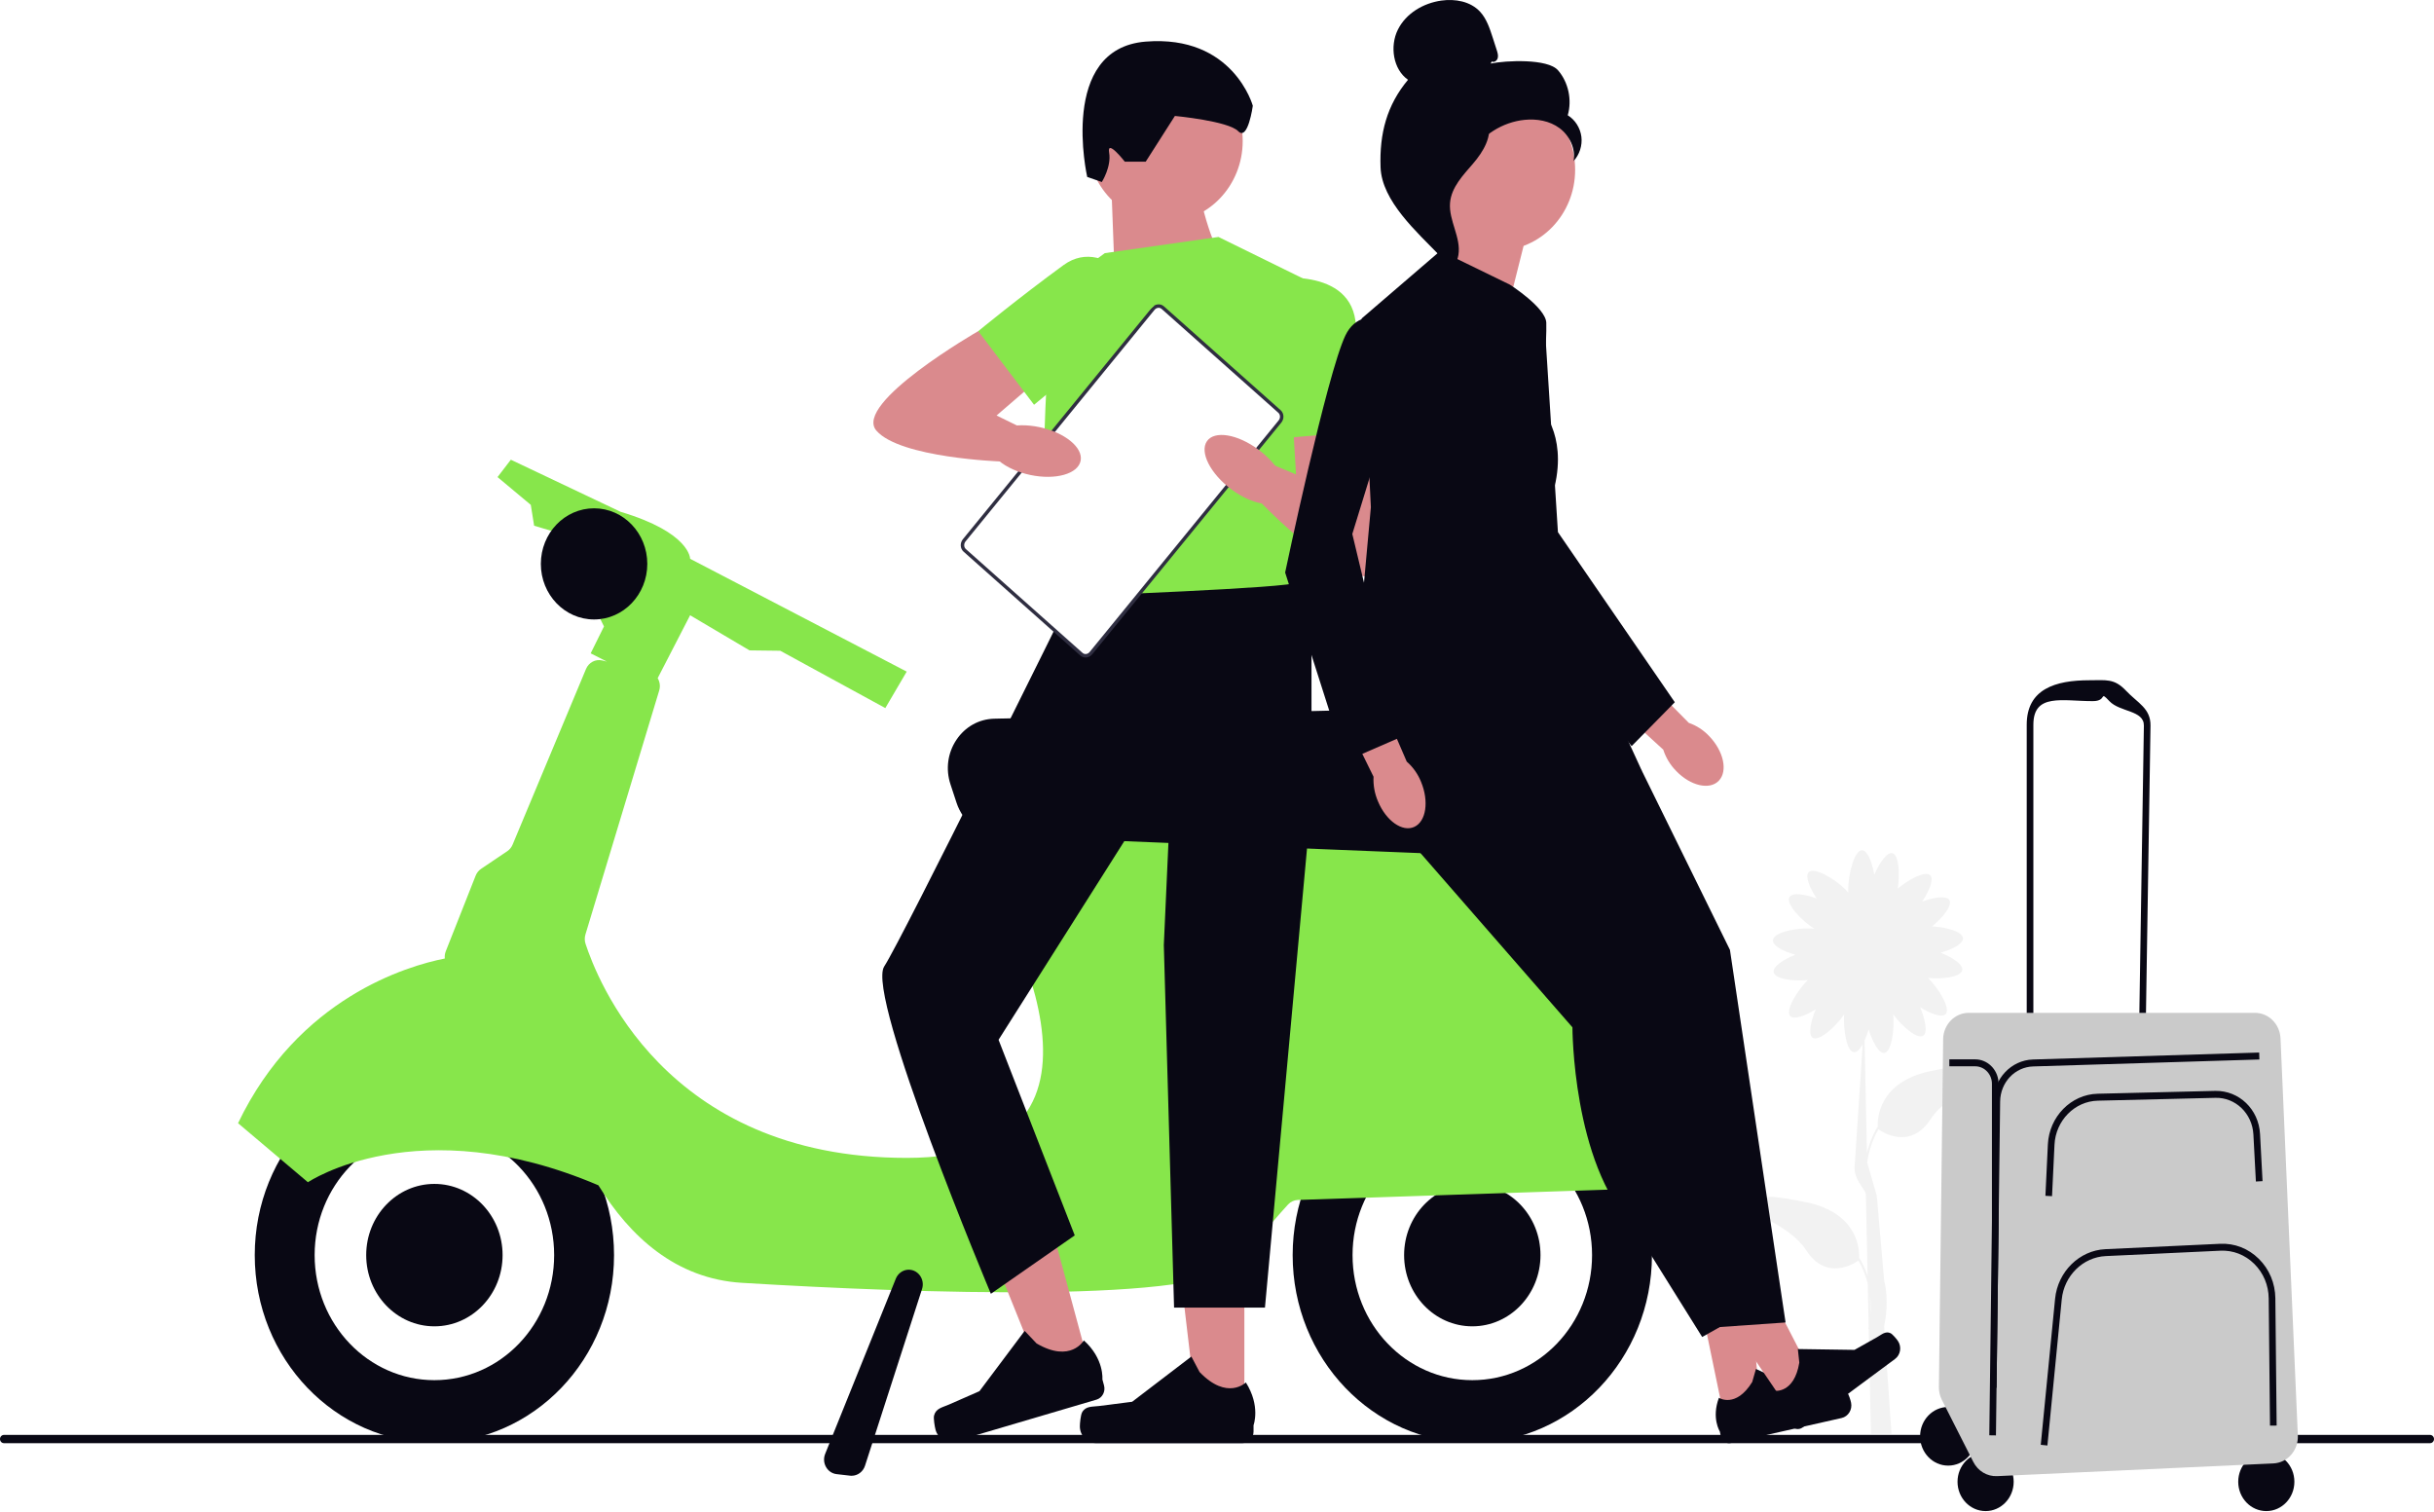
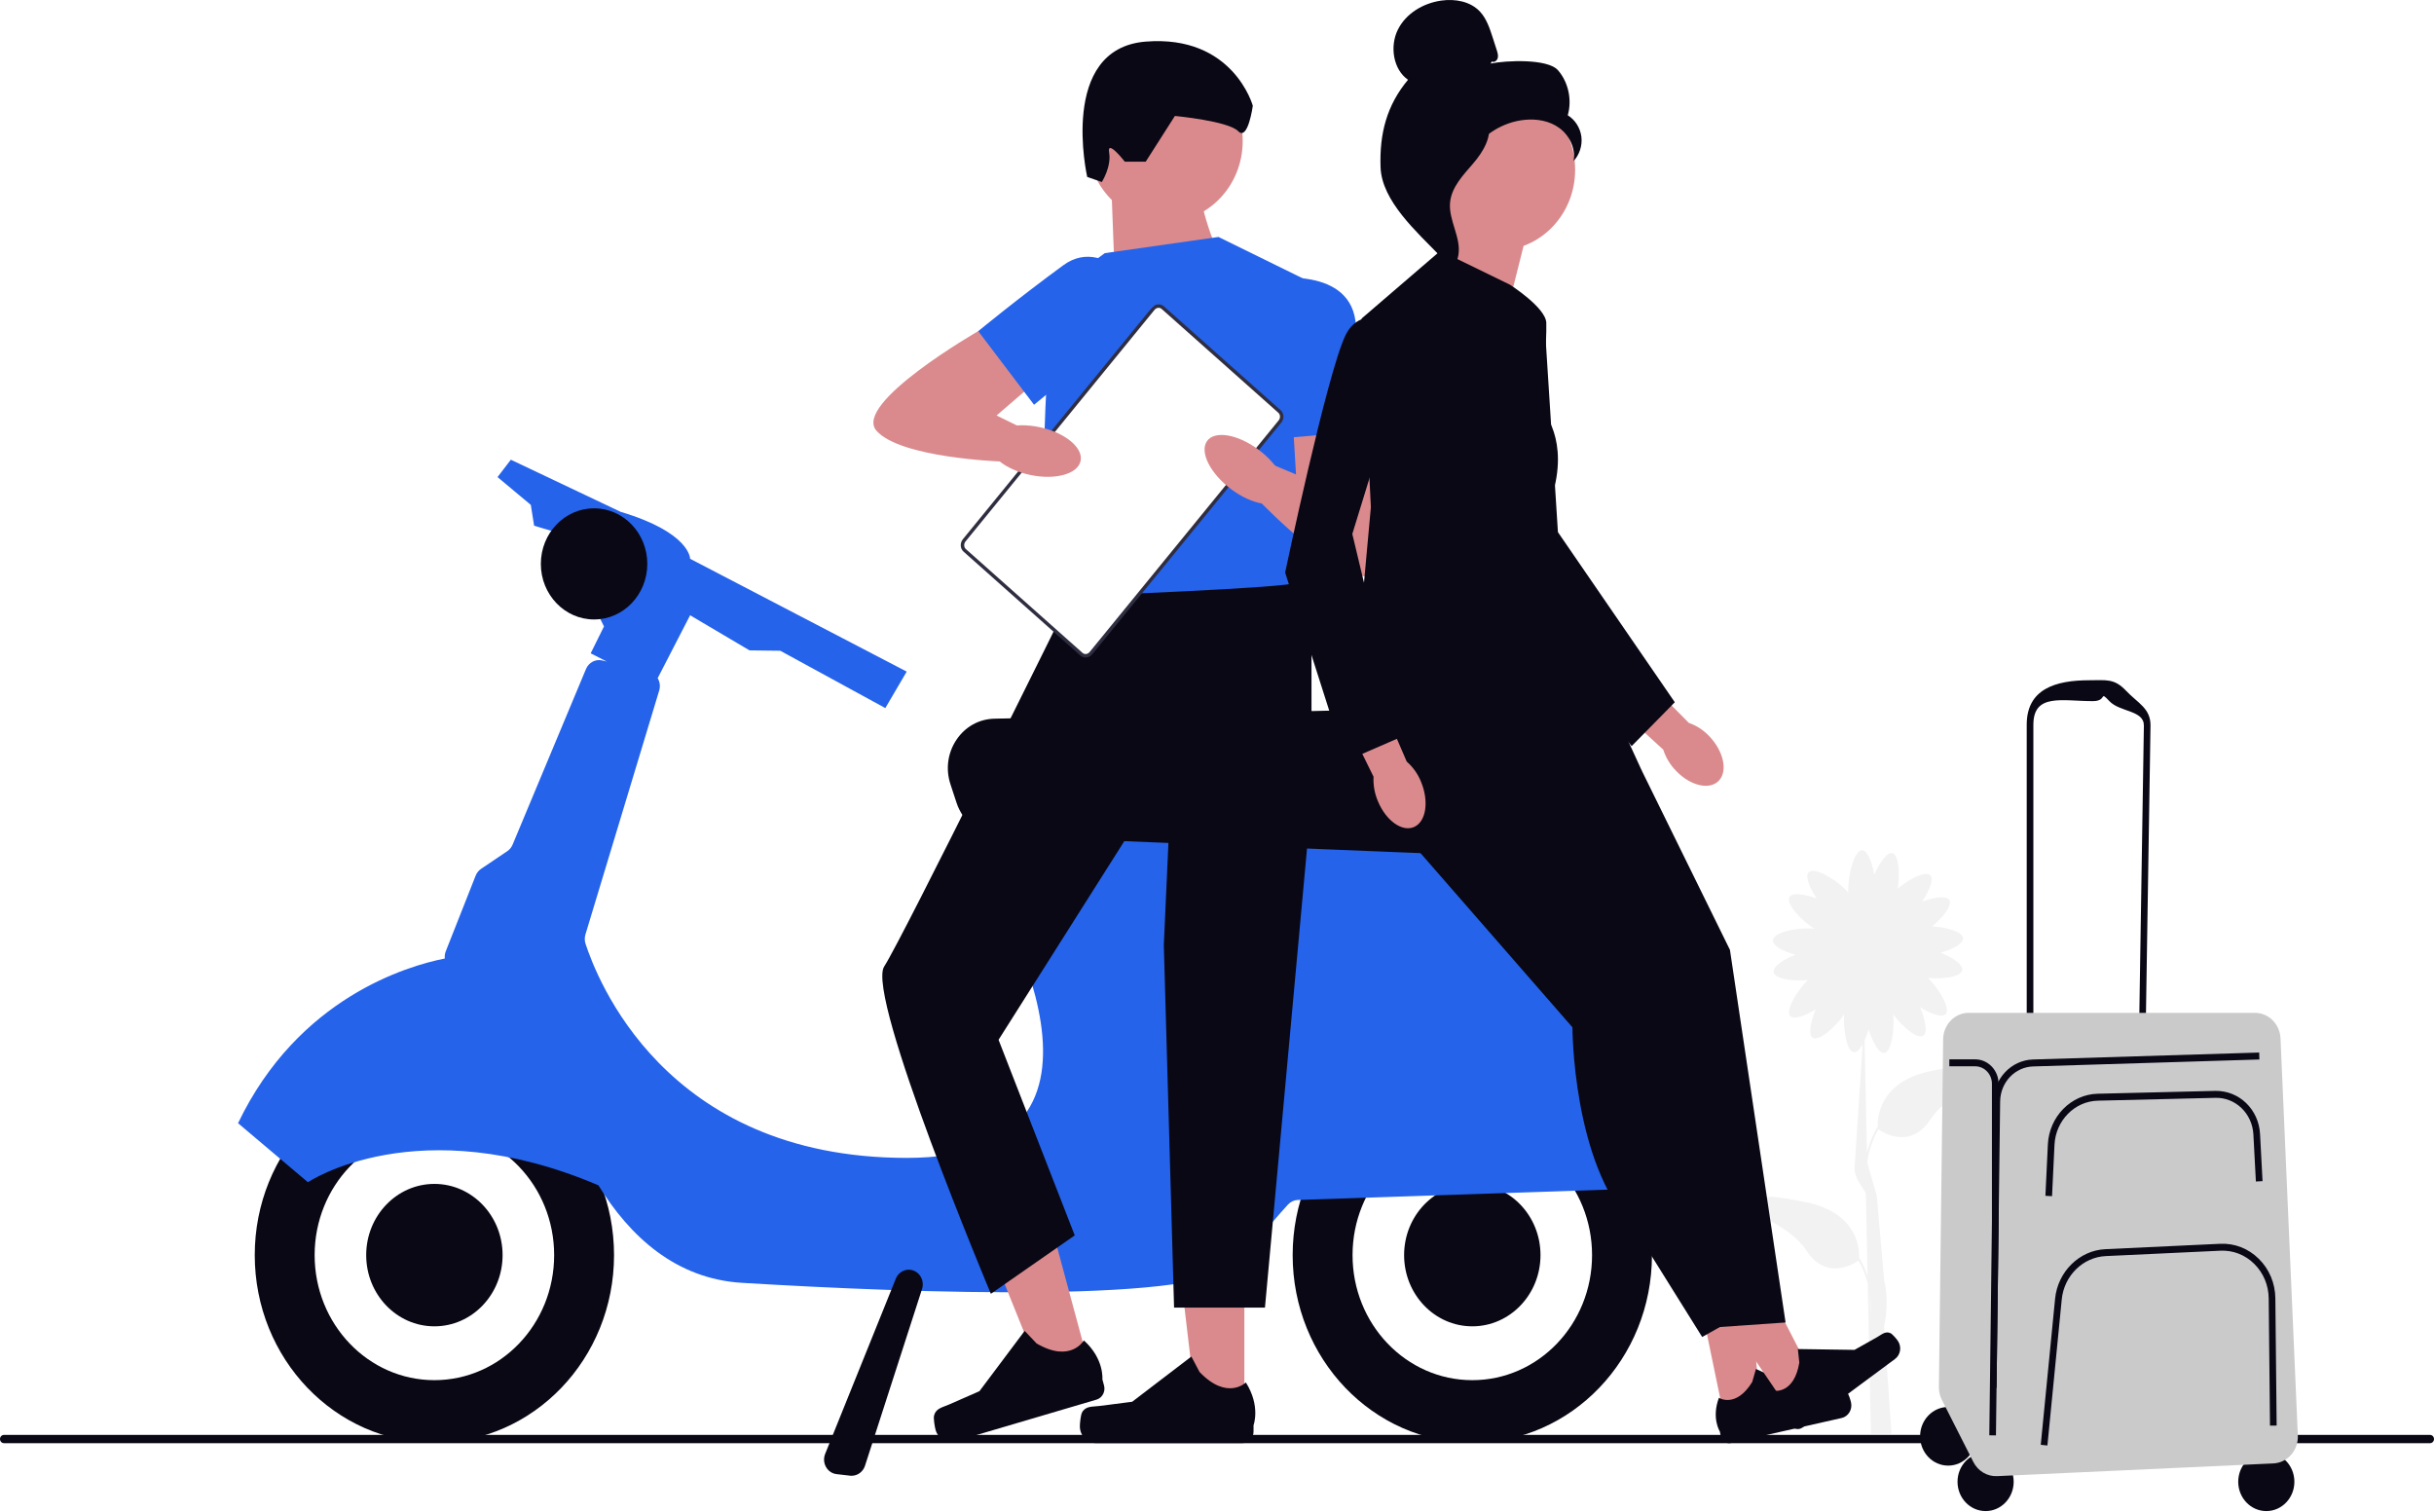
<svg xmlns="http://www.w3.org/2000/svg" viewBox="0 0 704.24 437.208" width="704.24" height="437.208" fill="none" customFrame="#000000">
  <defs>
    <clipPath id="clipPath_0">
      <rect width="704.24" height="437.208" x="0" y="0" fill="rgb(255,255,255)" />
    </clipPath>
  </defs>
  <g id="hero-img">
    <g id=" " clip-path="url(#clipPath_0)" customFrame="url(#clipPath_0)">
      <rect id=" " width="704.24" height="437.208" x="0" y="0" />
      <path id="Vector 6" d="M0 416.364C0 417.027 0.51 417.56 1.145 417.56L703.095 417.56C703.73 417.56 704.24 417.027 704.24 416.364C704.24 415.701 703.73 415.168 703.095 415.168L1.145 415.168C0.51 415.168 0 415.701 0 416.364Z" fill="rgb(9,8,20)" fill-rule="nonzero" />
      <ellipse id="Oval 3" rx="51.976" ry="54.27" cx="425.988" cy="363.149" fill="rgb(9,8,20)" />
      <ellipse id="Oval 4" rx="34.65" ry="36.18" cx="425.988" cy="363.149" fill="rgb(255,255,255)" />
      <ellipse id="Oval 5" rx="19.731" ry="20.603" cx="425.988" cy="363.149" fill="rgb(9,8,20)" />
      <ellipse id="Oval 6" rx="51.976" ry="54.27" cx="125.685" cy="363.149" fill="rgb(9,8,20)" />
      <ellipse id="Oval 7" rx="34.65" ry="36.18" cx="125.685" cy="363.149" fill="rgb(255,255,255)" />
-       <path id="Vector 7" d="M497.088 337.34C490.322 319.521 466.664 265.08 424.525 247.06C424.198 246.92 423.861 246.829 423.514 246.779L288.368 226.568C286.145 226.237 284.066 227.824 283.71 230.146L281.342 245.422C281.178 246.467 281.39 247.543 281.939 248.437C288.801 259.553 332.788 335.019 262.351 335.019C191.915 335.019 172.501 282.386 169.421 273.09C169.132 272.216 169.123 271.271 169.383 270.387L190.731 199.785C191.106 198.528 190.904 197.242 190.288 196.217L199.673 178.016L216.863 188.177L225.766 188.287L256.153 204.87L262.342 194.317L199.673 161.675C199.673 161.675 199.779 154.117 179.566 148.087L147.803 133.012L143.953 138.037L153.578 146.077L154.541 152.107L161.278 154.117L174.753 181.252L170.903 189.031L175.581 191.413L174.243 191.091C172.309 190.629 170.335 191.674 169.546 193.574L148.313 244.387C147.986 245.161 147.447 245.824 146.764 246.286L139.198 251.382C138.496 251.854 137.937 252.548 137.62 253.362L128.976 275.241C128.707 275.924 128.63 276.638 128.697 277.331C117.927 279.462 86.27 288.668 68.877 324.979L89.09 342.064C89.09 342.064 120.776 320.657 173.136 342.948C182.242 357.742 195.515 370.013 214.688 371.169C265.229 374.224 348.968 377.239 358.593 365.179C365.638 356.345 370.538 350.837 372.665 348.516C373.415 347.702 374.436 347.229 375.514 347.189L493.373 343.26C496.232 343.169 498.128 340.134 497.079 337.36L497.088 337.34Z" fill="rgb(135,230,75)" fill-rule="nonzero" />
+       <path id="Vector 7" d="M497.088 337.34C490.322 319.521 466.664 265.08 424.525 247.06C424.198 246.92 423.861 246.829 423.514 246.779L288.368 226.568C286.145 226.237 284.066 227.824 283.71 230.146L281.342 245.422C281.178 246.467 281.39 247.543 281.939 248.437C288.801 259.553 332.788 335.019 262.351 335.019C191.915 335.019 172.501 282.386 169.421 273.09C169.132 272.216 169.123 271.271 169.383 270.387L190.731 199.785C191.106 198.528 190.904 197.242 190.288 196.217L199.673 178.016L216.863 188.177L225.766 188.287L256.153 204.87L262.342 194.317L199.673 161.675C199.673 161.675 199.779 154.117 179.566 148.087L147.803 133.012L143.953 138.037L153.578 146.077L154.541 152.107L161.278 154.117L174.753 181.252L170.903 189.031L175.581 191.413L174.243 191.091C172.309 190.629 170.335 191.674 169.546 193.574L148.313 244.387C147.986 245.161 147.447 245.824 146.764 246.286L139.198 251.382C138.496 251.854 137.937 252.548 137.62 253.362L128.976 275.241C128.707 275.924 128.63 276.638 128.697 277.331C117.927 279.462 86.27 288.668 68.877 324.979L89.09 342.064C89.09 342.064 120.776 320.657 173.136 342.948C182.242 357.742 195.515 370.013 214.688 371.169C265.229 374.224 348.968 377.239 358.593 365.179C365.638 356.345 370.538 350.837 372.665 348.516C373.415 347.702 374.436 347.229 375.514 347.189L493.373 343.26C496.232 343.169 498.128 340.134 497.079 337.36L497.088 337.34Z" fill="rgb(37,99,235)" fill-rule="nonzero" />
      <ellipse id="Oval 8" rx="15.4" ry="16.08" cx="171.885" cy="163.152" fill="rgb(9,8,20)" />
      <path id="Vector 8" d="M418.509 247.131C418.326 247.131 418.143 247.131 417.96 247.121L289.196 241.915C283.498 241.684 278.618 237.895 276.76 232.267L274.999 226.91C273.565 222.548 274.19 217.865 276.712 214.076C279.243 210.287 283.228 208.056 287.646 207.945L420.684 204.749C424.804 204.649 428.769 206.488 431.455 209.805C434.14 213.121 435.237 217.463 434.458 221.734L431.946 235.483C430.704 242.307 425.093 247.121 418.499 247.121L418.509 247.131Z" fill="rgb(9,8,20)" fill-rule="nonzero" />
      <ellipse id="Oval 9" rx="19.731" ry="20.603" cx="125.685" cy="363.149" fill="rgb(9,8,20)" />
      <path id="Vector 9" d="M470.244 304.497C467.164 304.497 464.228 302.778 462.659 299.813L452.909 281.381C451.36 278.457 451.456 275.03 453.15 272.206C454.844 269.372 457.77 267.784 460.946 267.965L478.647 268.909C481.938 269.09 484.903 271.251 486.193 274.427L491.361 287.19C492.305 289.532 492.285 292.085 491.294 294.406C490.303 296.718 488.493 298.456 486.202 299.281L473.093 304.004C472.159 304.346 471.197 304.507 470.254 304.507L470.244 304.497Z" fill="rgb(9,8,20)" fill-rule="nonzero" />
      <path id="Vector 10" d="M246.412 426.997C246.268 426.997 246.114 426.997 245.97 426.967L242.042 426.515C240.762 426.364 239.646 425.61 238.991 424.444C238.337 423.279 238.25 421.902 238.751 420.655L259.194 369.963L259.637 370.154L259.194 369.963C259.753 368.576 260.994 367.591 262.428 367.4C263.824 367.219 265.181 367.792 266.076 368.928C266.962 370.063 267.231 371.571 266.779 372.958L250.272 424.103C249.714 425.831 248.135 426.987 246.422 426.987L246.412 426.997Z" fill="rgb(9,8,20)" fill-rule="nonzero" />
      <path id="Vector 11" d="M352.548 73.244C352.548 73.244 345.07 57.626 346.561 43.576L321.671 57.043L322.633 82.611L352.548 73.244Z" fill="rgb(218,138,141)" fill-rule="nonzero" />
      <ellipse id="Oval 10" rx="22.455" ry="23.447" cx="337.1" cy="40.812" fill="rgb(218,138,141)" />
      <path id="Vector 12" d="M360.037 408.967L346.33 408.967L339.814 353.782L360.037 353.782L360.037 408.967Z" fill="rgb(218,138,141)" fill-rule="nonzero" />
      <path id="Vector 13" d="M313.095 408.636C312.671 409.389 312.44 411.811 312.44 412.676C312.44 415.359 314.519 417.53 317.089 417.53L359.517 417.53C361.269 417.53 362.693 416.042 362.693 414.213L362.693 412.364C362.693 412.364 364.791 406.816 360.47 399.992C360.47 399.992 355.099 405.339 347.072 396.967L344.704 392.495L327.571 405.58L318.071 406.796C315.992 407.068 314.154 406.756 313.085 408.635L313.095 408.636Z" fill="rgb(9,8,20)" fill-rule="nonzero" />
-       <path id="Vector 14" d="M319.64 73.244L352.548 68.561L377.978 81.053L379.47 177.876C379.47 177.876 316.926 185.684 307.07 175.534C297.214 165.383 304.692 84.179 304.692 84.179L319.65 73.244L319.64 73.244L319.64 73.244Z" fill="rgb(135,230,75)" fill-rule="nonzero" />
+       <path id="Vector 14" d="M319.64 73.244L352.548 68.561L377.978 81.053L379.47 177.876C379.47 177.876 316.926 185.684 307.07 175.534C297.214 165.383 304.692 84.179 304.692 84.179L319.65 73.244L319.64 73.244L319.64 73.244Z" fill="rgb(37,99,235)" fill-rule="nonzero" />
      <path id="Vector 15" d="M331.479 46.782L325.444 46.782C325.444 46.782 320.208 40.049 320.911 44.149C321.613 48.249 318.793 52.661 318.793 52.661L314.568 51.194C314.568 51.194 306.117 14.079 331.479 12.039C356.841 9.999 362.481 30.602 362.481 30.602C362.481 30.602 361.076 40.903 358.256 37.958C355.436 35.014 339.939 33.546 339.939 33.546L331.488 46.792L331.479 46.782L331.479 46.782Z" fill="rgb(9,8,20)" fill-rule="nonzero" />
      <path id="Vector 16" d="M315.511 396.565L302.334 400.445L281.698 349.199L301.16 343.461L315.511 396.565Z" fill="rgb(218,138,141)" fill-rule="nonzero" />
      <path id="Vector 17" d="M270.254 409.57C270.042 410.414 270.456 412.806 270.677 413.651C271.37 416.233 273.94 417.731 276.414 417.007L317.243 404.967C318.928 404.475 319.909 402.636 319.438 400.877L318.957 399.098C318.957 399.098 319.534 393.168 313.595 387.822C313.595 387.822 309.822 394.495 299.918 388.706L296.472 385.068L283.392 402.515L274.575 406.384C272.65 407.229 270.793 407.46 270.254 409.57L270.254 409.57Z" fill="rgb(9,8,20)" fill-rule="nonzero" />
      <path id="Vector 18" d="M374.975 168.509L379.46 182.679L379.46 231.372L365.995 378.345L339.699 378.345L336.734 273.432L339.073 221.614L288.917 300.848L310.958 357.44L286.693 374.335C286.693 374.335 250.407 287.994 255.835 279.623C261.264 271.261 309.89 172.499 309.89 172.499C309.89 172.499 374.956 170.077 374.956 168.519L374.975 168.509Z" fill="rgb(9,8,20)" fill-rule="nonzero" />
      <path id="Vector 19" d="M388.44 112.289L395.669 124.65C395.669 124.65 405.891 166.599 395.669 166.77C385.447 166.941 364.811 145.394 364.811 145.394L367.506 134.148L374.984 137.273L373.493 112.289L388.45 112.289L388.44 112.289Z" fill="rgb(218,138,141)" fill-rule="nonzero" />
-       <path id="Vector 20" d="M366.004 80.862C366.004 80.862 389.932 76.46 392.175 92.812C394.417 109.163 395.669 124.66 395.669 124.66L369.739 126.902L366.004 80.862L366.004 80.862Z" fill="rgb(135,230,75)" fill-rule="nonzero" />
+       <path id="Vector 20" d="M366.004 80.862C366.004 80.862 389.932 76.46 392.175 92.812C394.417 109.163 395.669 124.66 395.669 124.66L369.739 126.902L366.004 80.862L366.004 80.862Z" fill="rgb(37,99,235)" fill-rule="nonzero" />
      <path id="Vector 21" d="M568.343 308.326C565.302 308.667 561.981 309.18 558.448 309.934C543.481 313.12 543.164 323.732 543.299 326.165L543.193 326.094C541.691 328.617 540.748 331.17 540.17 333.572L539.487 301.039C539.93 300.075 540.334 298.979 540.671 297.864C541.787 301.472 543.626 304.868 545.214 304.647C547.274 304.356 548.169 298.024 547.784 293.532C550.402 297.049 554.81 300.818 556.475 299.652C557.804 298.728 557.014 294.909 555.57 291.432C558.593 293.331 561.942 294.577 562.982 293.371C564.397 291.723 560.999 286.105 557.871 282.969C562.058 283.381 567.39 282.678 567.746 280.688C568.035 279.05 564.859 276.979 561.461 275.643C564.868 274.708 568.064 273.07 567.958 271.452C567.833 269.532 563.097 268.236 559.007 268.045C562.087 265.532 564.917 262.045 564.05 260.477C563.251 259.03 559.555 259.593 556.138 260.869C558.16 257.854 559.584 254.447 558.497 253.281C557.149 251.834 552.365 254.337 549.093 257.1C549.728 252.789 549.41 247.352 547.553 246.859C546.003 246.447 543.809 249.613 542.307 253.06C541.643 249.442 540.295 246.005 538.746 246.005C536.532 246.005 534.742 252.97 534.742 257.512C534.742 257.774 534.742 258.015 534.761 258.246C534.54 257.975 534.28 257.693 533.991 257.402C530.873 254.236 524.838 250.729 523.288 252.387C522.21 253.553 523.625 256.95 525.646 259.975C522.229 258.698 518.523 258.136 517.734 259.583C516.666 261.522 521.238 266.377 524.953 268.728C524.732 268.698 524.491 268.678 524.241 268.658C519.9 268.346 513.124 269.743 512.97 272.045C512.864 273.663 516.05 275.301 519.467 276.236C516.069 277.572 512.902 279.643 513.182 281.281C513.528 283.271 518.86 283.974 523.057 283.562C519.929 286.698 516.531 292.316 517.946 293.964C518.986 295.17 522.335 293.924 525.357 292.024C523.904 295.502 523.124 299.321 524.453 300.245C526.204 301.472 531.027 297.2 533.558 293.532C533.298 298.024 534.328 304.195 536.368 304.436C537.225 304.537 538.13 303.582 538.948 302.125L536.638 337.089C536.099 341.159 539.554 343.823 539.862 345.491L540.363 369.169C539.795 367.48 539.044 365.752 538.014 364.043L537.909 364.114C538.043 361.682 537.726 351.069 522.759 347.883C519.226 347.129 515.906 346.617 512.864 346.275C509.274 345.873 507.868 351.008 511.112 352.667C515.809 355.069 520.227 358.094 522.537 361.672C528.428 370.827 536.561 365.541 537.726 364.717C539.015 366.968 539.862 369.229 540.401 371.38L540.671 383.953C540.604 384.254 540.565 384.415 540.555 384.425L540.681 384.465L541.325 414.897L547.274 414.847L545.147 383.742C545.503 382.063 546.6 376.345 545.147 370.415L543.019 345.973L540.247 336.365C540.652 333.391 541.585 330.054 543.491 326.747C544.646 327.572 552.789 332.868 558.68 323.702C560.98 320.124 565.407 317.099 570.104 314.697C573.348 313.039 571.953 307.904 568.353 308.306L568.343 308.326ZM541.171 380.324L541.056 374.998C541.277 377.008 541.268 378.827 541.171 380.324Z" fill="rgb(242,242,242)" fill-rule="nonzero" />
      <path id="Vector 22" d="M499.071 411.118L509.418 408.786L505.713 366.033L490.457 369.47L499.071 411.118Z" fill="rgb(218,138,141)" fill-rule="nonzero" />
      <path id="Vector 23" d="M534.453 402.887C534.896 403.379 535.445 405.168 535.579 405.832C536.003 407.852 534.771 409.852 532.827 410.284L500.804 417.51C499.485 417.811 498.176 416.927 497.887 415.55L497.599 414.153C497.599 414.153 495.144 410.324 497.339 404.435C497.339 404.435 502.228 407.56 506.973 399.862L508.061 396.083L523.038 403.038L530.391 402.344C531.999 402.193 533.346 401.641 534.444 402.887L534.453 402.887Z" fill="rgb(9,8,20)" fill-rule="nonzero" />
      <path id="Vector 24" d="M517.571 407.852L526.195 401.46L506.685 363.672L493.951 373.098L517.571 407.852Z" fill="rgb(218,138,141)" fill-rule="nonzero" />
      <path id="Vector 25" d="M546.995 385.741C547.582 386.013 548.766 387.43 549.131 387.983C550.277 389.671 549.901 392.013 548.284 393.209L521.565 413.007C520.458 413.821 518.937 413.55 518.148 412.404L517.359 411.239C517.359 411.239 513.663 408.726 513.461 402.405C513.461 402.405 519.13 403.269 520.602 394.244L520.179 390.324L536.571 390.566L543.077 386.907C544.502 386.103 545.532 385.048 547.004 385.741L546.995 385.741Z" fill="rgb(9,8,20)" fill-rule="nonzero" />
      <path id="Vector 26" d="M393.282 196.448C393.282 196.448 377.198 219.282 409.365 244.96L475.057 223.041L451.591 171.946L430.81 160.047L393.272 196.438L393.282 196.448Z" fill="rgb(9,8,20)" fill-rule="nonzero" />
      <path id="Vector 27" d="M475.066 223.051L500.534 274.839L516.627 382.636L496.521 384.033L476.404 281.844L440.878 226.548L465.682 214.649" fill="rgb(9,8,20)" fill-rule="nonzero" />
      <path id="Vector 28" d="M409.375 228.699L409.375 244.97L454.959 297.24C454.959 297.24 454.959 336.436 472.39 354.636L492.497 386.837L509.928 377.038L484.46 283.251L438.876 221.654L409.384 228.699L409.375 228.699Z" fill="rgb(9,8,20)" fill-rule="nonzero" />
      <path id="Vector 29" d="M441.763 67.405L433.178 101.585L400.443 94.862C400.443 94.862 423.283 70.269 420.068 59.063L441.773 67.405L441.763 67.405L441.763 67.405Z" fill="rgb(218,138,141)" fill-rule="nonzero" />
      <path id="Vector 30" d="M416.748 72.561L436.855 82.359C436.855 82.359 447.202 88.962 447.394 93.364C447.587 97.766 446.239 118.761 446.239 118.761C446.239 118.761 454.286 127.163 448.924 143.957L451.61 171.956L391.28 205.553L396.641 146.76L393.955 92.168L416.748 72.571L416.748 72.561Z" fill="rgb(9,8,20)" fill-rule="nonzero" />
      <path id="uuid-b20491ca-d014-4267-80bf-8d89e5c8d575-253" d="M398.701 231.875C401.059 237.513 405.756 240.819 409.192 239.251C412.628 237.684 413.504 231.845 411.156 226.206C410.241 223.935 408.826 221.935 407.017 220.357L396.747 196.589L386.169 201.855L397.411 224.729C397.286 227.181 397.729 229.634 398.701 231.875Z" fill="rgb(218,138,141)" fill-rule="nonzero" />
      <path id="Vector 31" d="M409.375 95.666C409.375 95.666 394.629 85.867 389.268 97.063C383.907 108.259 371.837 165.655 371.837 165.655L389.268 220.247L405.352 213.252L391.27 154.499L409.365 95.666L409.375 95.666L409.375 95.666Z" fill="rgb(9,8,20)" fill-rule="nonzero" />
      <path id="uuid-d10d18a7-d2df-49f8-8380-3f7f98fc3932-254" d="M484.961 223.061C489.138 227.402 494.673 228.669 497.319 225.885C499.966 223.101 498.715 217.342 494.538 213.001C492.892 211.242 490.861 209.925 488.628 209.151L470.696 191.001L462.717 199.966L481.236 216.9C481.987 219.232 483.267 221.342 484.961 223.051L484.961 223.061Z" fill="rgb(218,138,141)" fill-rule="nonzero" />
      <path id="Vector 32" d="M446.826 92.319C446.826 92.319 421.118 91.224 420.078 103.696C419.048 116.168 436.624 171.825 436.624 171.825L472.092 215.875L484.576 203.182L450.763 153.976L446.836 92.319L446.826 92.319Z" fill="rgb(9,8,20)" fill-rule="nonzero" />
      <ellipse id="Oval 11" rx="8.124" ry="8.482" cx="563.675" cy="415.57" fill="rgb(9,8,20)" />
      <ellipse id="Oval 12" rx="8.124" ry="8.482" cx="574.503" cy="428.726" fill="rgb(9,8,20)" />
      <ellipse id="Oval 13" rx="8.124" ry="8.482" cx="655.72" cy="428.726" fill="rgb(9,8,20)" />
      <path id="Vector 33" d="M586.4 301.793L586.4 209.684C586.4 199.373 594.658 196.82 604.533 196.82C609.375 196.82 611.723 196.237 615.121 199.835C618.519 203.433 622.292 204.93 622.215 209.986L620.79 300.366L586.39 301.783L586.4 301.793ZM605.496 202.86C596.679 202.86 588.325 200.488 588.325 209.694L588.325 299.713L618.904 298.446L620.299 209.965C620.367 205.453 613.34 206.076 610.318 202.86C607.286 199.644 609.827 202.86 605.506 202.86L605.496 202.86Z" fill="rgb(9,8,20)" fill-rule="nonzero" />
      <path id="Vector 34" d="M562.221 300.678L560.989 401.309C560.97 402.606 561.268 403.882 561.846 405.028L570.951 422.987C572.289 425.63 574.965 427.228 577.824 427.098L657.77 423.419C661.861 423.228 665.027 419.61 664.844 415.339L659.83 300.436C659.647 296.306 656.393 293.05 652.428 293.05L569.623 293.05C565.571 293.05 562.27 296.457 562.212 300.688L562.221 300.678Z" fill="rgb(202,202,202)" fill-rule="nonzero" />
      <path id="Vector 35" d="M593.734 346.094L591.809 345.993L592.521 331.099C592.906 323.079 599.23 316.647 606.921 316.456L640.965 315.632C647.837 315.511 653.535 320.949 653.91 328.124L654.632 341.742L652.707 341.853L651.985 328.235C651.658 322.155 646.797 317.491 641.003 317.642L606.959 318.466C600.27 318.627 594.774 324.225 594.437 331.2L593.725 346.094L593.734 346.094Z" fill="rgb(9,8,20)" fill-rule="nonzero" />
      <path id="Vector 36" d="M592.377 418.233L590.462 418.032L594.61 375.762C595.38 367.943 601.627 361.782 609.144 361.43L642.35 359.873C646.537 359.672 650.513 361.219 653.554 364.224C656.596 367.229 658.29 371.289 658.338 375.661L658.713 412.465L656.788 412.485L656.413 375.681C656.374 371.862 654.892 368.315 652.235 365.681C649.579 363.048 646.085 361.702 642.447 361.872L609.24 363.43C602.666 363.742 597.209 369.119 596.535 375.953L592.387 418.223L592.377 418.233Z" fill="rgb(9,8,20)" fill-rule="nonzero" />
      <path id="Vector 37" d="M577.497 415.309L575.572 415.279L576.784 318.677C576.871 312.074 581.886 306.748 588.209 306.547L653.66 304.537L653.718 306.547L588.267 308.557C582.973 308.718 578.777 313.17 578.709 318.697L577.497 415.299L577.497 415.309Z" fill="rgb(9,8,20)" fill-rule="nonzero" />
      <path id="Vector 38" d="M577.67 401.55L576.332 401.55L576.332 313.572C576.332 310.788 574.166 308.517 571.49 308.517L564.012 308.517L564.012 306.507L571.49 306.507C575.023 306.507 577.93 309.351 578.228 312.949C578.247 313.15 578.257 313.361 578.257 313.572L578.257 355.229L577.67 401.55Z" fill="rgb(9,8,20)" fill-rule="nonzero" />
      <path id="Vector 39" d="M455.739 49.134C455.739 62.018 445.739 72.46 433.399 72.46C421.06 72.46 411.059 62.018 411.059 49.134C411.059 36.25 421.06 25.808 433.399 25.808C445.739 25.808 455.739 36.25 455.739 49.134L455.739 49.134Z" fill="rgb(218,138,141)" fill-rule="nonzero" />
      <path id="Vector 40" d="M431.618 17.778C432.263 18.17 433.13 17.577 433.341 16.823C433.553 16.069 433.303 15.275 433.072 14.531C432.668 13.285 432.273 12.049 431.869 10.803C431.012 8.16 430.107 5.426 428.259 3.416C425.468 0.381 421.021 -0.393 417.027 0.17C411.897 0.894 406.834 3.788 404.447 8.592C402.06 13.396 403.08 20.089 407.392 23.084C401.242 30.441 399.105 38.642 399.442 48.39C399.779 58.149 409.962 67.124 416.603 73.998C418.086 73.063 419.433 68.661 418.615 67.063C417.797 65.465 418.971 63.616 417.96 62.139C416.95 60.671 416.103 63.013 417.123 61.546C417.768 60.621 415.256 58.501 416.209 57.948C420.838 55.275 422.378 49.245 425.285 44.632C428.798 39.064 434.795 35.295 441.157 34.672C444.66 34.33 448.357 34.953 451.225 37.074C454.093 39.194 455.951 42.983 455.287 46.591C457.009 44.762 457.866 42.089 457.548 39.546C457.221 37.004 455.729 34.652 453.602 33.355C454.892 28.903 453.785 23.778 450.792 20.34C447.798 16.893 435.661 17.486 431.291 18.391L431.628 17.788L431.618 17.778L431.618 17.778Z" fill="rgb(9,8,20)" fill-rule="nonzero" />
      <path id="Vector 41" d="M430.945 34.803C425.16 35.456 420.983 40.692 417.45 45.526C415.419 48.31 413.283 51.385 413.34 54.893C413.389 58.43 415.66 61.475 416.748 64.822C418.519 70.309 416.796 76.832 412.58 80.591C416.748 81.415 421.252 78.159 421.965 73.787C422.802 68.712 419.116 63.807 419.549 58.672C419.934 54.149 423.351 50.672 426.248 47.285C429.155 43.898 431.878 39.416 430.541 35.094L430.945 34.803L430.945 34.803L430.945 34.803Z" fill="rgb(9,8,20)" fill-rule="nonzero" />
      <path id="Vector 42" d="M312.887 189.28L279.121 159.236C278.319 158.523 278.256 157.221 278.98 156.334L333.666 89.326C334.39 88.439 335.631 88.298 336.433 89.011L370.199 119.055C371.001 119.769 371.064 121.071 370.34 121.958L315.654 188.966C314.93 189.853 313.689 189.994 312.887 189.28Z" fill="rgb(255,255,255)" fill-rule="nonzero" />
      <path id="Vector 43" d="M279.121 159.236C278.319 158.523 278.256 157.221 278.98 156.334L333.666 89.326C334.39 88.439 335.631 88.298 336.433 89.011L370.199 119.055C371.001 119.769 371.064 121.071 370.34 121.958L315.654 188.966C314.93 189.853 313.689 189.994 312.887 189.28L279.121 159.236Z" fill-rule="nonzero" stroke="rgb(47,46,65)" stroke-width="1" />
      <path id="Vector 44" d="M296.617 92.882L283.026 95.817C283.026 95.817 246.701 116.691 253.573 124.6C260.436 132.509 289.61 133.525 289.61 133.525L295.635 123.786L288.339 120.218L306.839 104.289L296.617 92.882L296.617 92.882Z" fill="rgb(218,138,141)" fill-rule="nonzero" />
-       <path id="Vector 45" d="M333.924 88.51C333.924 88.51 320.651 67.254 307.686 76.721C294.721 86.189 283.036 95.817 283.036 95.817L299.187 117.113L333.933 88.51L333.924 88.51L333.924 88.51Z" fill="rgb(135,230,75)" fill-rule="nonzero" />
+       <path id="Vector 45" d="M333.924 88.51C333.924 88.51 320.651 67.254 307.686 76.721C294.721 86.189 283.036 95.817 283.036 95.817L299.187 117.113L333.933 88.51L333.924 88.51L333.924 88.51Z" fill="rgb(37,99,235)" fill-rule="nonzero" />
      <ellipse id="Oval 14" rx="7.044" ry="13.528" cx="7.044" cy="13.528" fill="rgb(218,138,141)" transform="matrix(0.190265,-0.981733,0.978397,0.206732,284.855,134.625)" />
      <ellipse id="Oval 15" rx="6.956" ry="13.708" cx="6.956" cy="13.708" fill="rgb(218,138,141)" transform="matrix(0.563508,-0.82611,0.802425,0.596753,345.283,133.411)" />
    </g>
  </g>
</svg>
